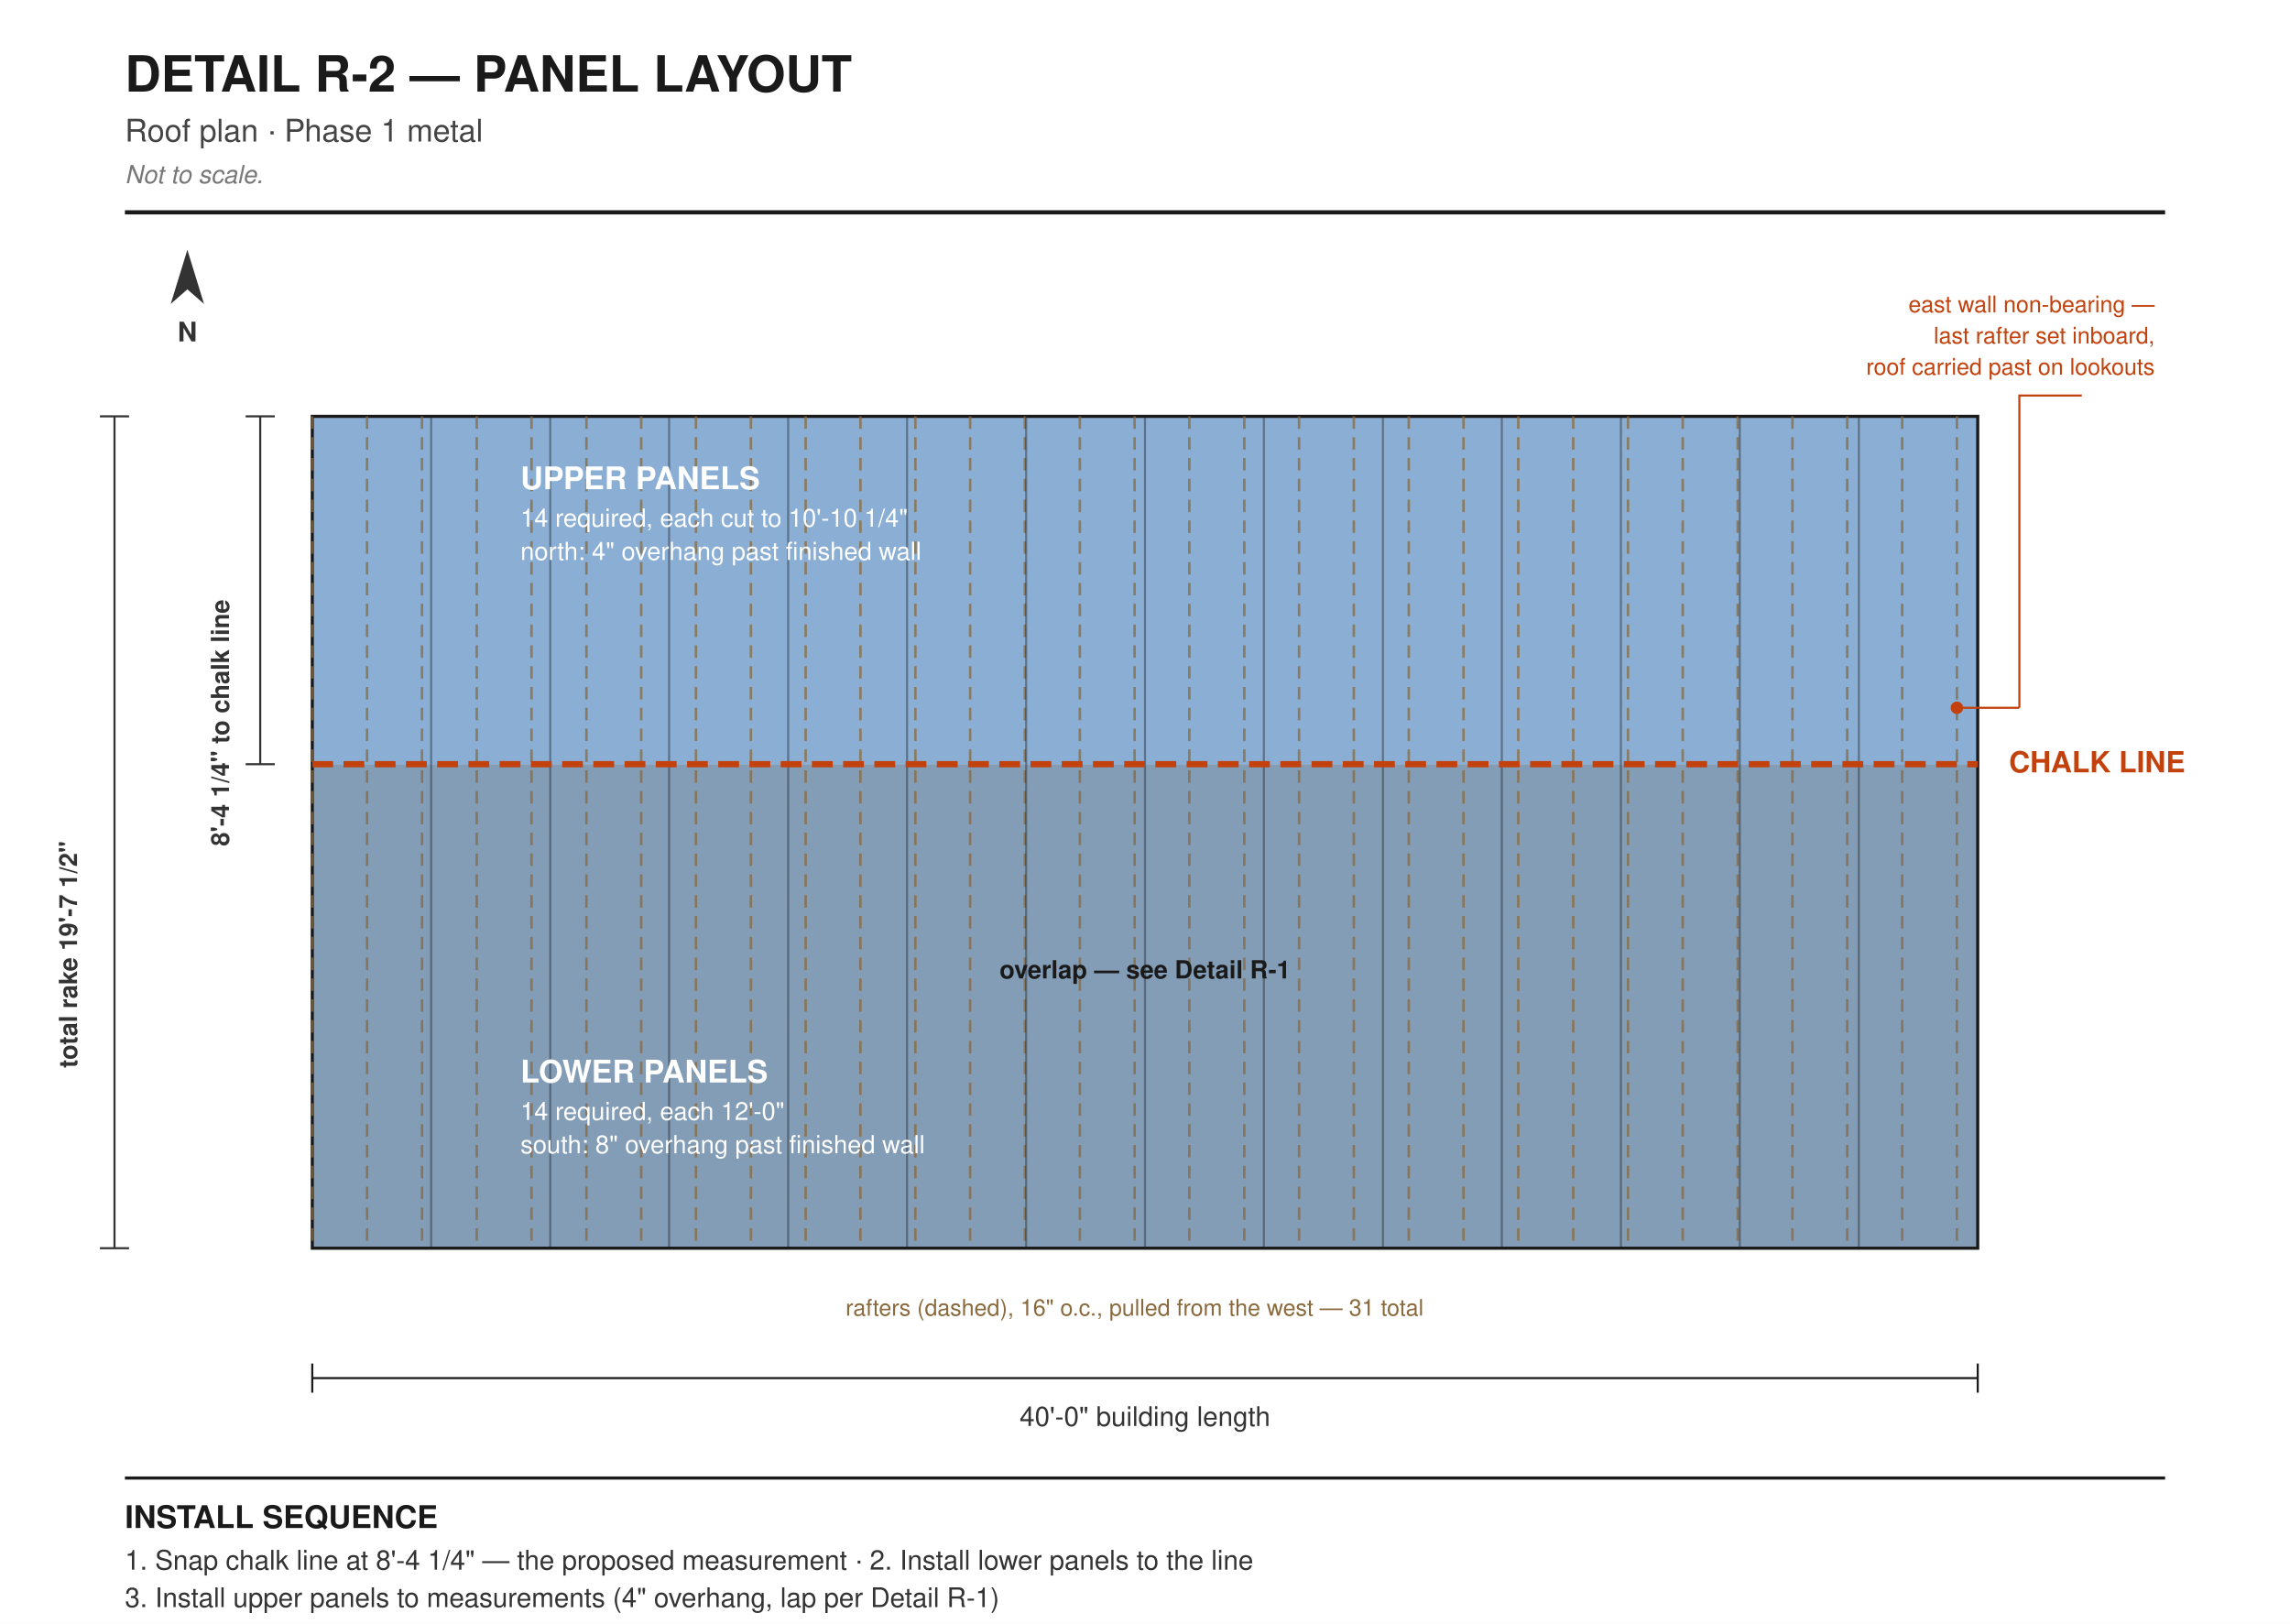
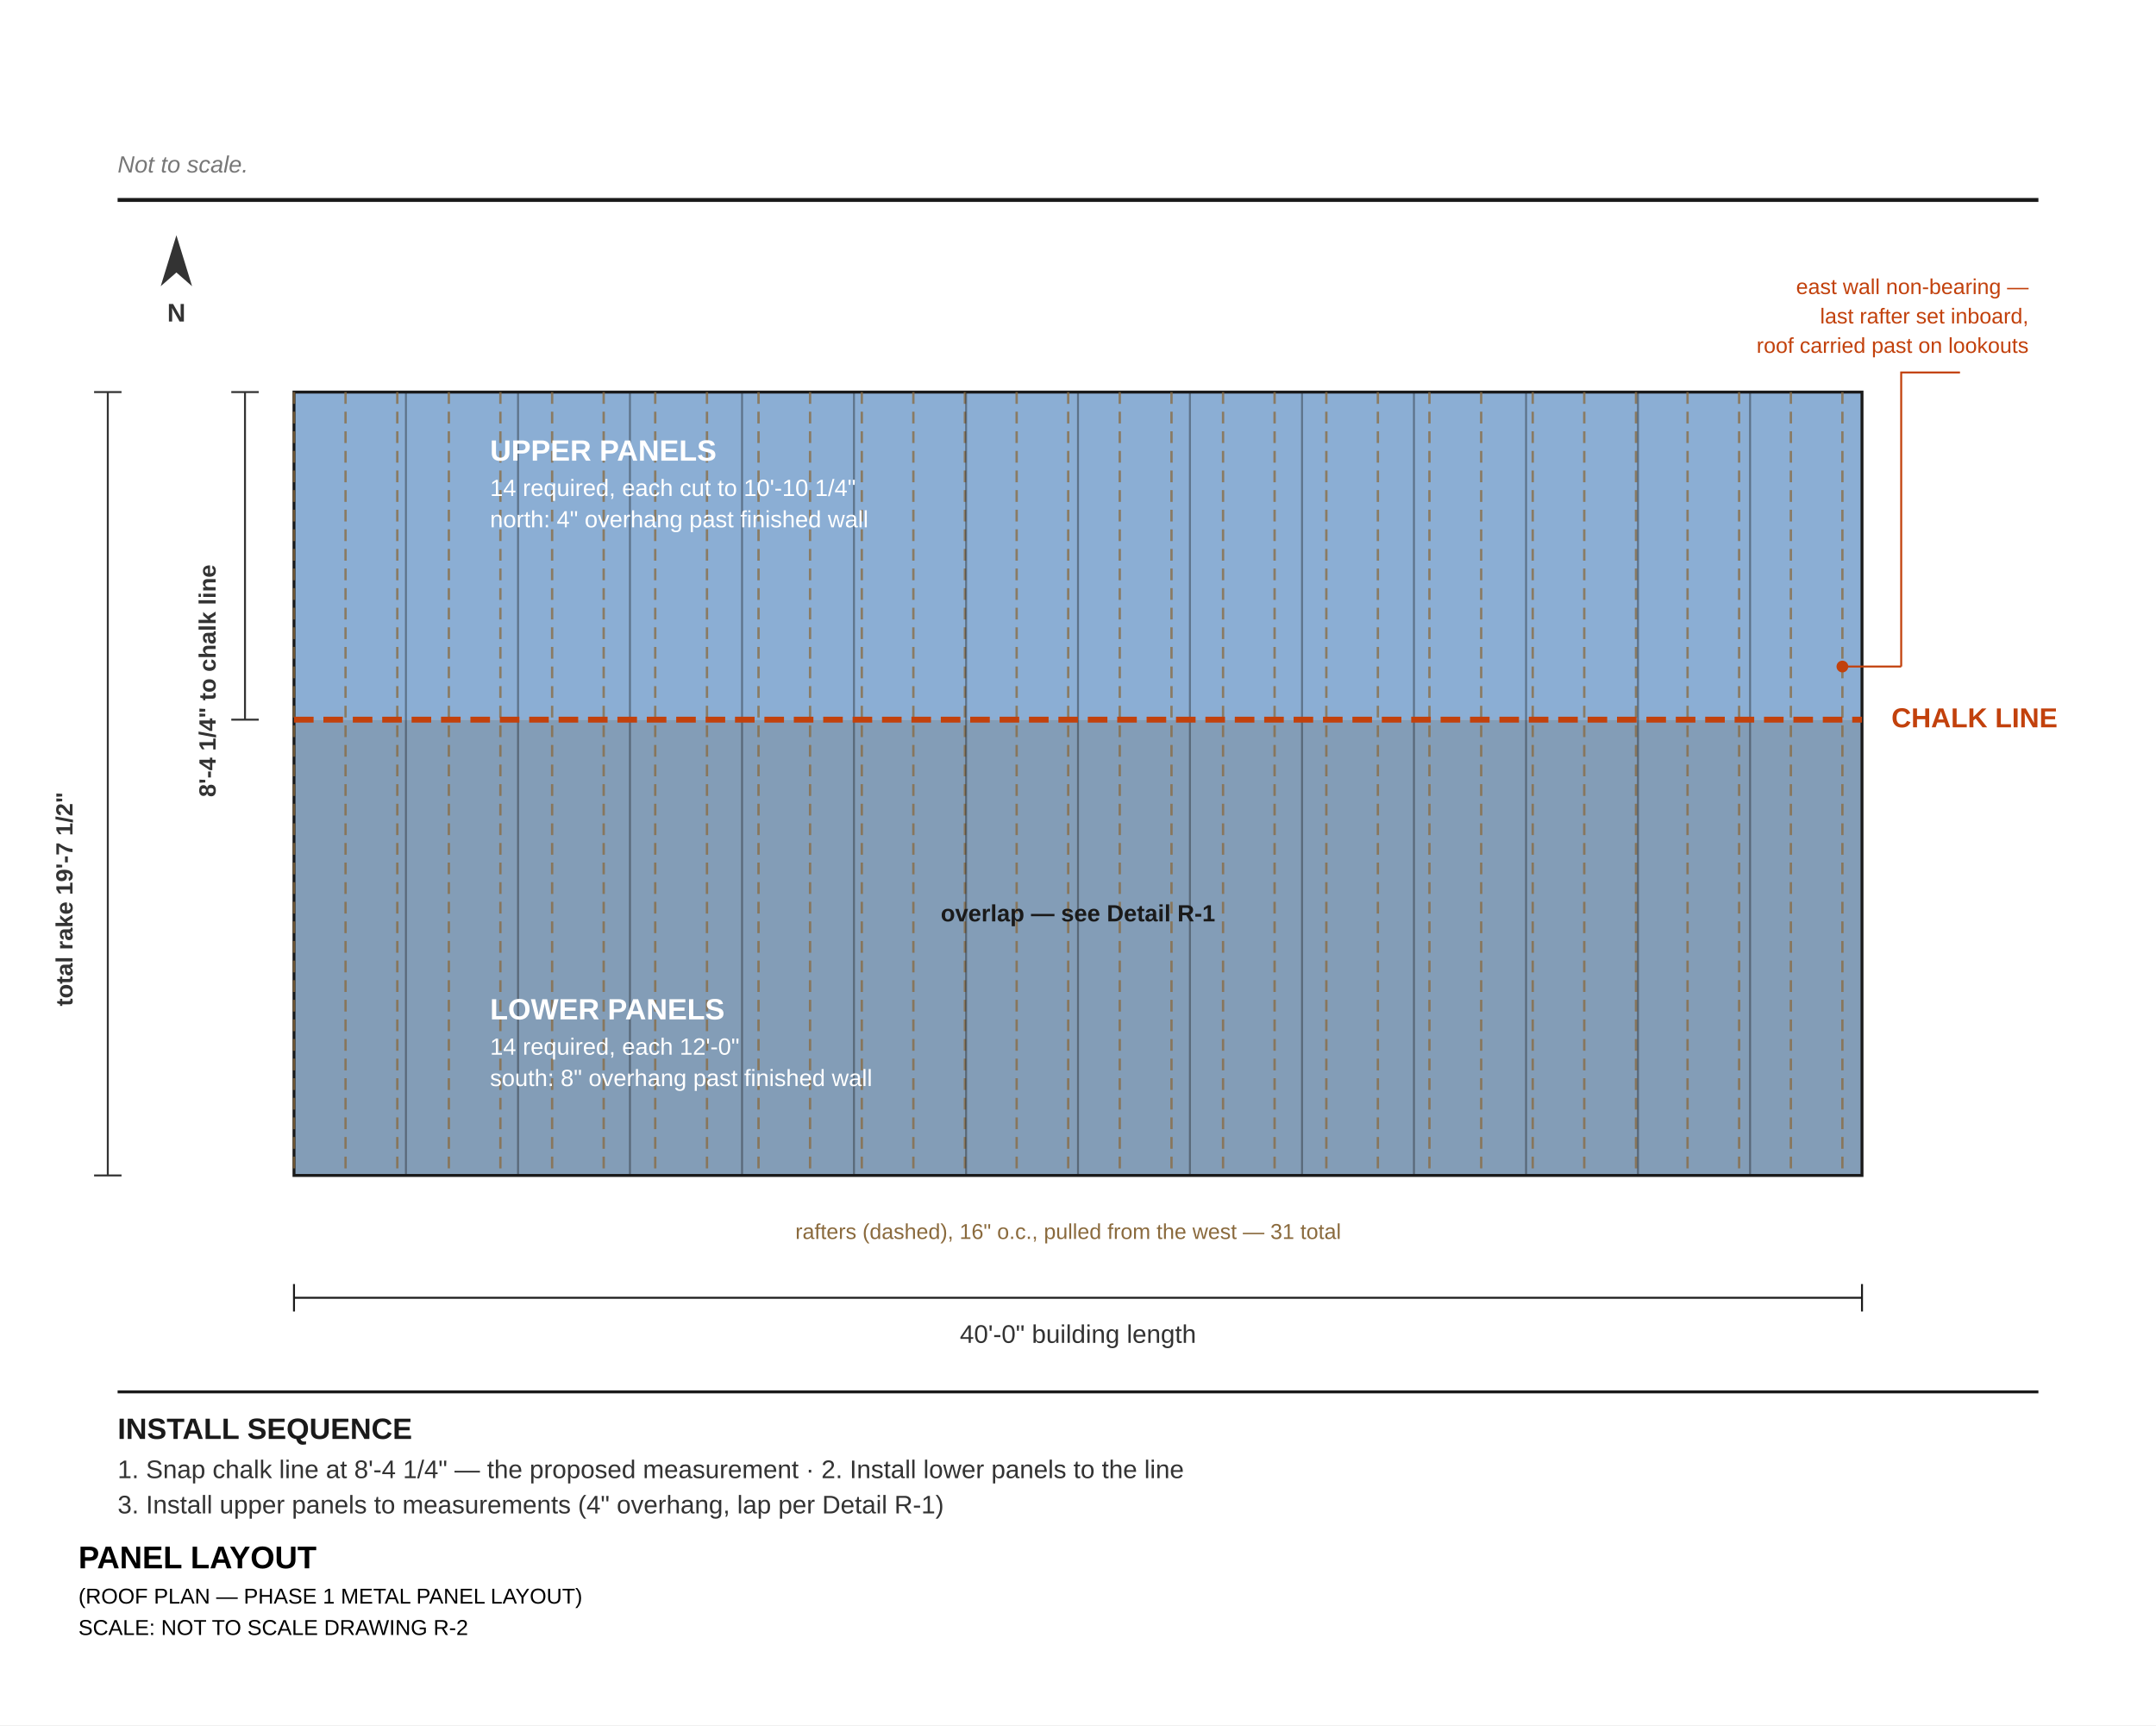
- <svg xmlns="http://www.w3.org/2000/svg" viewBox="0 0 1100 780" width="1100" height="780" font-family="Helvetica, Arial, sans-serif">
-   <rect width="1100" height="780" fill="#ffffff" />
-   <text x="60" y="44" font-size="24" font-weight="bold" fill="#1a1a1a">DETAIL R-2 — PANEL LAYOUT</text>
-   <text x="60" y="68" font-size="15" fill="#444">Roof plan · Phase 1 metal</text>
+ <svg xmlns="http://www.w3.org/2000/svg" viewBox="0 0 1100 880" width="1100" height="880" font-family="Arial">
+   <rect width="1100" height="880" fill="#ffffff" />
  <text x="60" y="88" font-size="12" fill="#777" font-style="italic">Not to scale.</text>
  <line x1="60" y1="102" x2="1040" y2="102" stroke="#1a1a1a" stroke-width="2" />
  <g transform="translate(90,140)">
    <polygon points="0,-20 8,6 0,-1 -8,6" fill="#333" />
    <text x="0" y="24" font-size="13" font-weight="bold" text-anchor="middle" fill="#333">N</text>
  </g>
  <rect x="150" y="200" width="800" height="167.1" fill="#2b6cb0" opacity="0.55" />
  <rect x="150" y="367.1" width="800" height="232.5" fill="#1e4d7b" opacity="0.55" />
  <rect x="150" y="200" width="800" height="399.6" fill="none" stroke="#1a1a1a" stroke-width="1.5" />
  <g stroke="#8a6a3d" stroke-width="1.2" stroke-dasharray="6 4" opacity="0.75">
    <line x1="150.0" y1="200" x2="150.0" y2="599.6" />
    <line x1="176.3" y1="200" x2="176.3" y2="599.6" />
    <line x1="202.7" y1="200" x2="202.7" y2="599.6" />
    <line x1="229.0" y1="200" x2="229.0" y2="599.6" />
    <line x1="255.3" y1="200" x2="255.3" y2="599.6" />
    <line x1="281.7" y1="200" x2="281.7" y2="599.6" />
    <line x1="308.0" y1="200" x2="308.0" y2="599.6" />
    <line x1="334.3" y1="200" x2="334.3" y2="599.6" />
    <line x1="360.7" y1="200" x2="360.7" y2="599.6" />
    <line x1="387.0" y1="200" x2="387.0" y2="599.6" />
    <line x1="413.3" y1="200" x2="413.3" y2="599.6" />
    <line x1="439.7" y1="200" x2="439.7" y2="599.6" />
    <line x1="466.0" y1="200" x2="466.0" y2="599.6" />
    <line x1="492.3" y1="200" x2="492.3" y2="599.6" />
    <line x1="518.7" y1="200" x2="518.7" y2="599.6" />
    <line x1="545.0" y1="200" x2="545.0" y2="599.6" />
    <line x1="571.3" y1="200" x2="571.3" y2="599.6" />
    <line x1="597.7" y1="200" x2="597.7" y2="599.6" />
    <line x1="624.0" y1="200" x2="624.0" y2="599.6" />
    <line x1="650.3" y1="200" x2="650.3" y2="599.6" />
    <line x1="676.7" y1="200" x2="676.7" y2="599.6" />
    <line x1="703.0" y1="200" x2="703.0" y2="599.6" />
    <line x1="729.3" y1="200" x2="729.3" y2="599.6" />
    <line x1="755.7" y1="200" x2="755.7" y2="599.6" />
    <line x1="782.0" y1="200" x2="782.0" y2="599.6" />
    <line x1="808.3" y1="200" x2="808.3" y2="599.6" />
    <line x1="834.7" y1="200" x2="834.7" y2="599.6" />
    <line x1="861.0" y1="200" x2="861.0" y2="599.6" />
    <line x1="887.3" y1="200" x2="887.3" y2="599.6" />
    <line x1="913.7" y1="200" x2="913.7" y2="599.6" />
    <line x1="940.0" y1="200" x2="940.0" y2="599.6" />
  </g>
  <text x="545" y="632" font-size="11" fill="#8a6a3d" text-anchor="middle">rafters (dashed), 16" o.c., pulled from the west — 31 total</text>
  <text x="1035" y="150" font-size="11" fill="#c2410c" text-anchor="end">east wall non-bearing —</text>
  <text x="1035" y="165" font-size="11" fill="#c2410c" text-anchor="end">last rafter set inboard,</text>
  <text x="1035" y="180" font-size="11" fill="#c2410c" text-anchor="end">roof carried past on lookouts</text>
  <polyline points="1000,190 970,190 970,340" fill="none" stroke="#c2410c" stroke-width="1" />
  <circle cx="940" cy="340" r="3" fill="#c2410c" />
  <line x1="940" y1="340" x2="970" y2="340" stroke="#c2410c" stroke-width="1" />
  <g stroke="#1a1a1a" stroke-width="1" opacity="0.4">
    <line x1="207.1" y1="200" x2="207.1" y2="599.6" />
    <line x1="264.3" y1="200" x2="264.3" y2="599.6" />
    <line x1="321.4" y1="200" x2="321.4" y2="599.6" />
    <line x1="378.6" y1="200" x2="378.6" y2="599.6" />
    <line x1="435.7" y1="200" x2="435.7" y2="599.6" />
    <line x1="492.9" y1="200" x2="492.9" y2="599.6" />
    <line x1="550.0" y1="200" x2="550.0" y2="599.6" />
    <line x1="607.1" y1="200" x2="607.1" y2="599.6" />
    <line x1="664.3" y1="200" x2="664.3" y2="599.6" />
    <line x1="721.4" y1="200" x2="721.4" y2="599.6" />
    <line x1="778.6" y1="200" x2="778.6" y2="599.6" />
    <line x1="835.7" y1="200" x2="835.7" y2="599.6" />
    <line x1="892.9" y1="200" x2="892.9" y2="599.6" />
  </g>
  <line x1="150" y1="367.1" x2="950" y2="367.1" stroke="#c2410c" stroke-width="3" stroke-dasharray="10 5" />
  <text x="965" y="371" font-size="14" font-weight="bold" fill="#c2410c">CHALK LINE</text>
  <text x="250" y="235" font-size="15" font-weight="bold" fill="#ffffff">UPPER PANELS</text>
  <text x="250" y="253" font-size="12" fill="#ffffff">14 required, each cut to 10'-10 1/4"</text>
  <text x="250" y="269" font-size="12" fill="#ffffff">north: 4" overhang past finished wall</text>
  <text x="250" y="520" font-size="15" font-weight="bold" fill="#ffffff">LOWER PANELS</text>
  <text x="250" y="538" font-size="12" fill="#ffffff">14 required, each 12'-0"</text>
  <text x="250" y="554" font-size="12" fill="#ffffff">south: 8" overhang past finished wall</text>
  <text x="550" y="470" font-size="12" font-weight="bold" fill="#1a1a1a" text-anchor="middle">overlap — see Detail R-1</text>
  <line x1="150" y1="662" x2="950" y2="662" stroke="#1a1a1a" stroke-width="1" />
  <line x1="150" y1="655" x2="150" y2="669" stroke="#1a1a1a" stroke-width="1" />
  <line x1="950" y1="655" x2="950" y2="669" stroke="#1a1a1a" stroke-width="1" />
  <text x="550" y="685" font-size="13" fill="#333" text-anchor="middle">40'-0" building length</text>
  <line x1="125" y1="200" x2="125" y2="367.1" stroke="#333" stroke-width="1" />
  <line x1="118" y1="200" x2="132" y2="200" stroke="#333" stroke-width="1" />
  <line x1="118" y1="367.1" x2="132" y2="367.1" stroke="#333" stroke-width="1" />
  <text x="110" y="288" font-size="12" font-weight="bold" fill="#333" text-anchor="end" transform="rotate(-90 110 288)">8'-4 1/4" to chalk line</text>
  <line x1="55" y1="200" x2="55" y2="599.6" stroke="#333" stroke-width="1" />
  <line x1="48" y1="200" x2="62" y2="200" stroke="#333" stroke-width="1" />
  <line x1="48" y1="599.6" x2="62" y2="599.6" stroke="#333" stroke-width="1" />
  <text x="37" y="404" font-size="12" font-weight="bold" fill="#333" text-anchor="end" transform="rotate(-90 37 404)">total rake 19'-7 1/2"</text>
  <line x1="60" y1="710" x2="1040" y2="710" stroke="#1a1a1a" stroke-width="1.5" />
  <text x="60" y="734" font-size="15" font-weight="bold" fill="#1a1a1a">INSTALL SEQUENCE</text>
  <text x="60" y="754" font-size="13" fill="#333">1. Snap chalk line at 8'-4 1/4" — the proposed measurement  ·  2. Install lower panels to the line</text>
  <text x="60" y="772" font-size="13" fill="#333">3. Install upper panels to measurements (4" overhang, lap per Detail R-1)</text>
+   <text x="40" y="800" font-family="Arial" font-size="16" font-weight="bold" fill="#000">PANEL LAYOUT</text>
+   <text x="40" y="818" font-family="Arial" font-size="11" fill="#000">(ROOF PLAN — PHASE 1 METAL PANEL LAYOUT)</text>
+   <text x="40" y="834" font-family="Arial" font-size="11" fill="#000">SCALE:  NOT TO SCALE       DRAWING R-2</text>
</svg>
